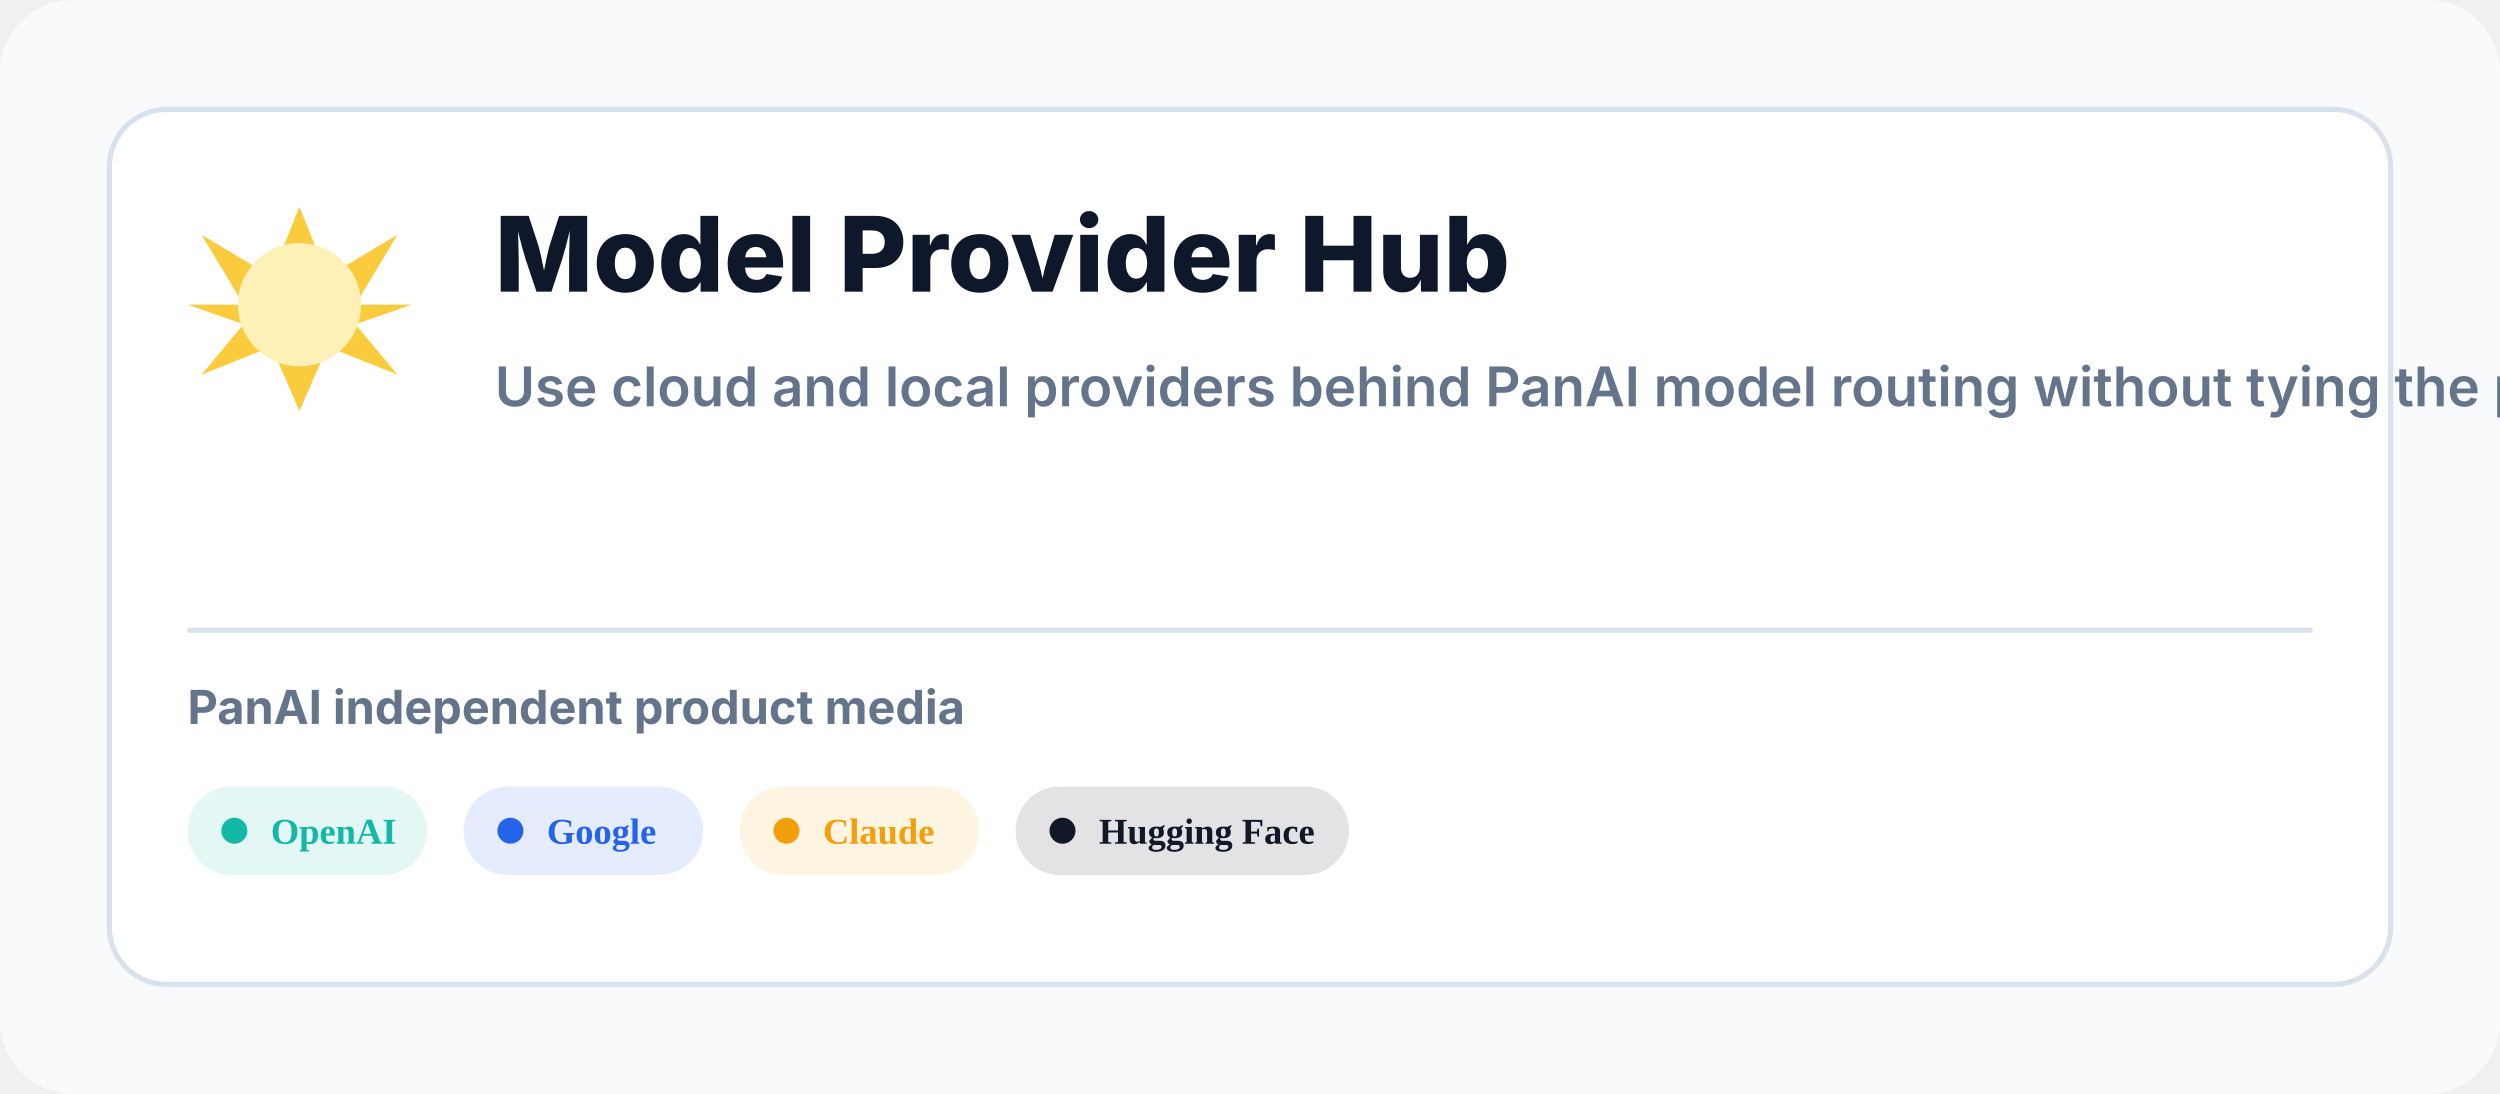
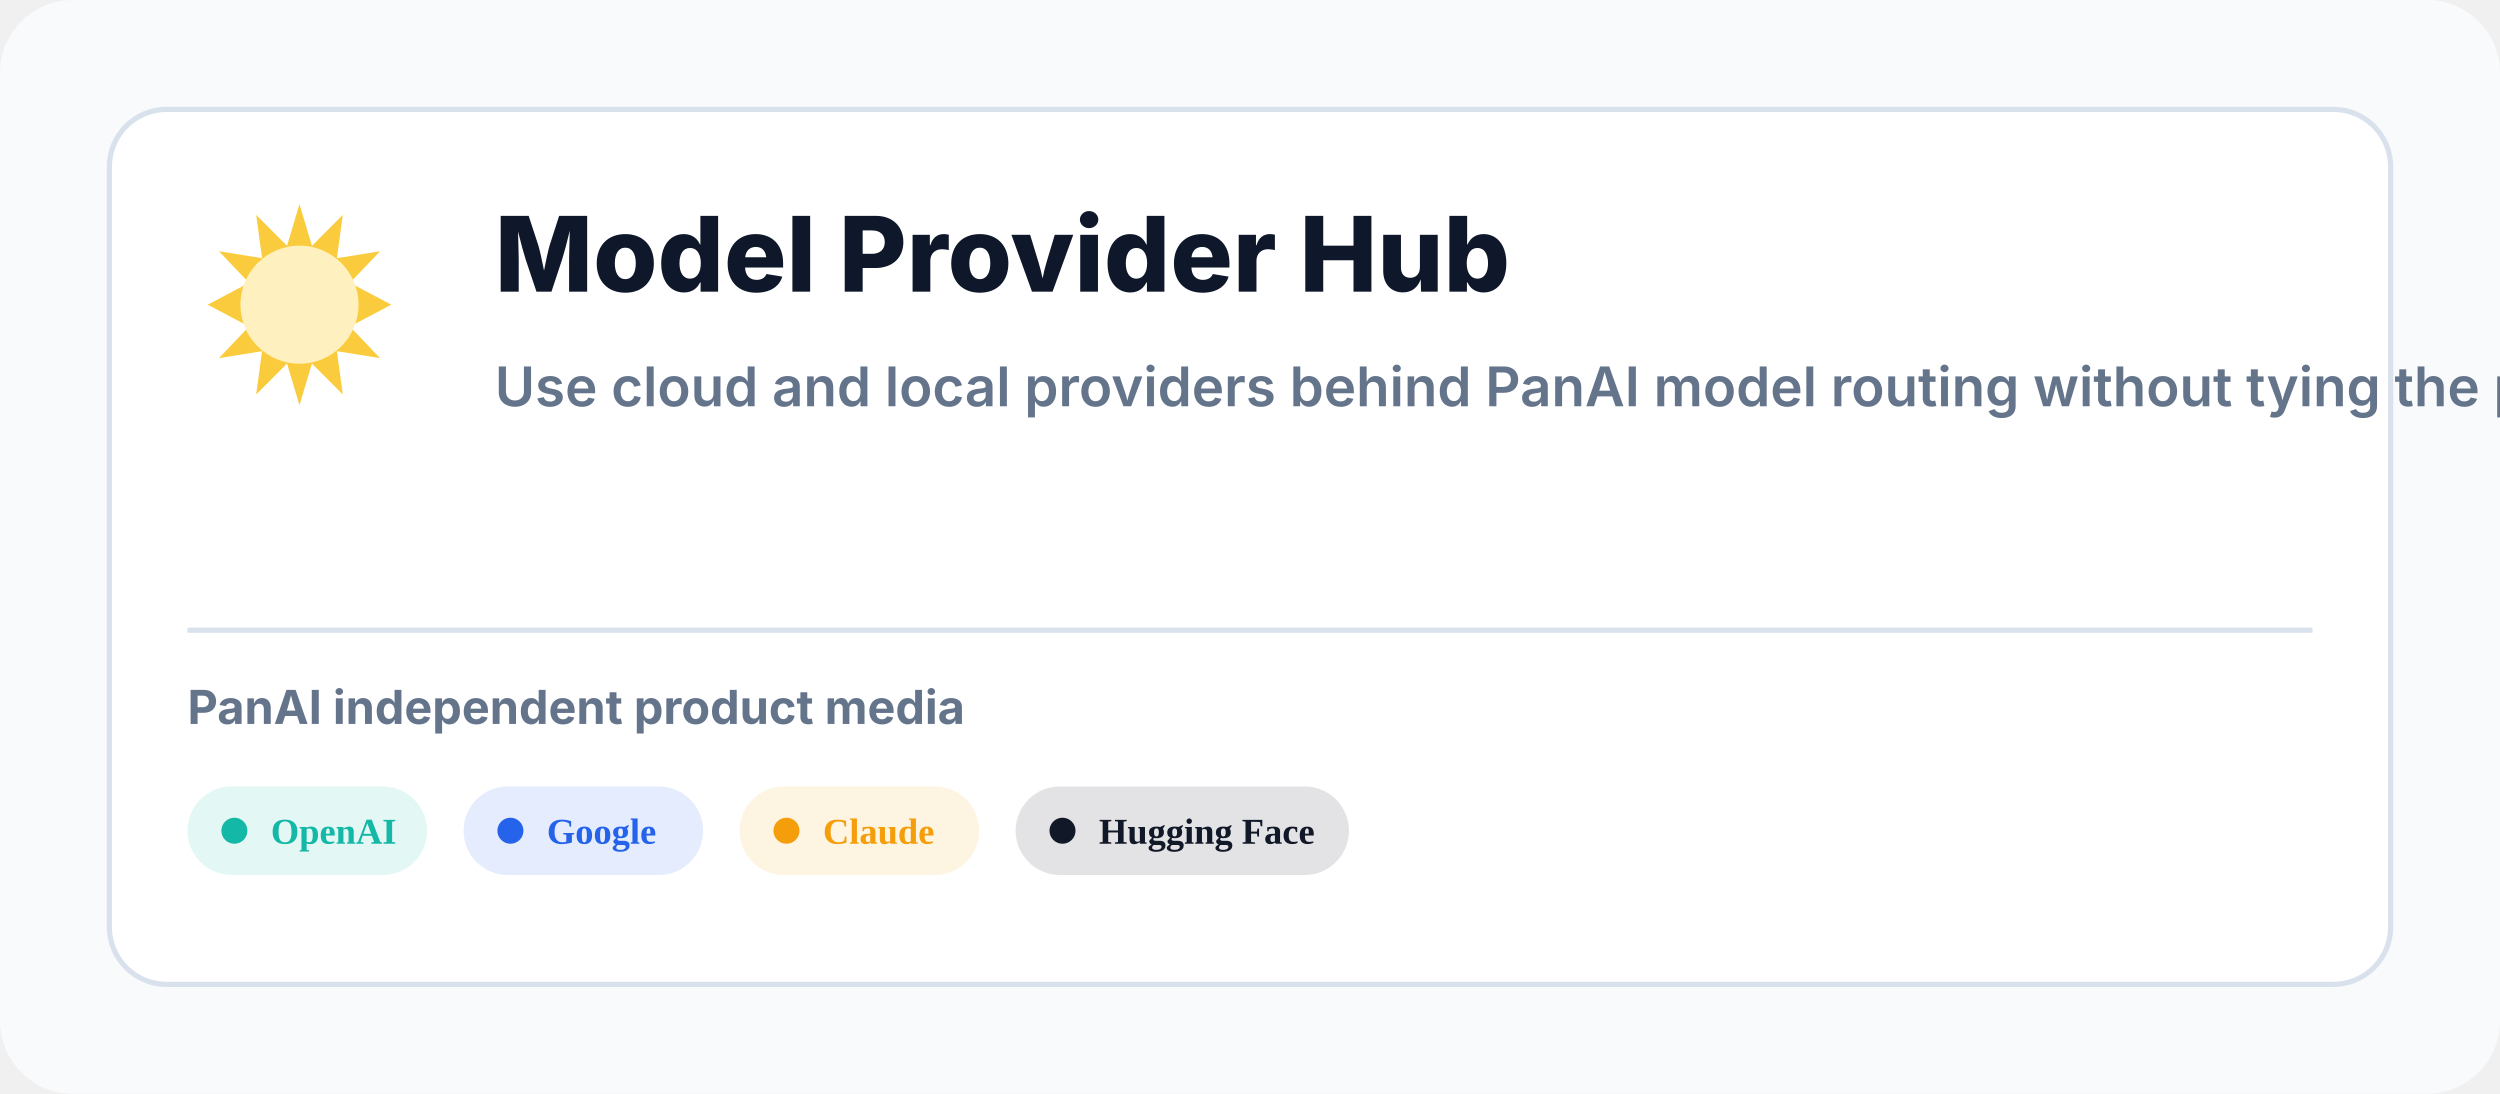
<svg xmlns="http://www.w3.org/2000/svg" width="960" height="420" viewBox="0 0 960 420" role="img" aria-label="Model Provider Hub">
  <rect width="960" height="420" rx="28" fill="#f8fafc" />
  <rect x="42" y="42" width="876" height="336" rx="22" fill="#ffffff" stroke="#d9e2ec" stroke-width="2" />
  <g transform="translate(72 74) scale(1.075)">
-     <path d="M40 5L50 30L75 15L60 40L80 40L60 47L75 65L50 55L40 78L30 55L5 65L20 47L0 40L20 40L5 15L30 30Z" fill="#FACC3D" />
-     <circle cx="40" cy="40" r="22" fill="#FEF1B7" />
+     <path d="M40 4.06 44.45 18.98 55.47 7.93 53.37 23.39 68.79 20.9 58.02 32.2 72.81 40 58.02 47.8 68.79 59.1 53.37 56.61 55.47 72.07 44.45 61.02 40 75.94 35.55 61.02 24.53 72.07 26.63 56.61 11.21 59.1 21.98 47.8 7.19 40 21.98 32.2 11.21 20.9 26.63 23.39 24.53 7.93 35.55 18.98Z" fill="#FACC3D" />
+     <circle cx="40" cy="40" r="21.09" fill="#FFF1BF" />
  </g>
  <text x="190" y="112" font-family="Inter, ui-sans-serif, system-ui, -apple-system, BlinkMacSystemFont, Segoe UI, sans-serif" font-size="40" font-weight="800" fill="#0f172a">Model Provider Hub</text>
  <text x="190" y="156" font-family="Inter, ui-sans-serif, system-ui, -apple-system, BlinkMacSystemFont, Segoe UI, sans-serif" font-size="21" font-weight="600" fill="#64748b">Use cloud and local providers behind PanAI model routing without tying the product identity to one vendor.</text>
  <line x1="72" y1="242" x2="888" y2="242" stroke="#d9e2ec" stroke-width="2" />
  <text x="72" y="278" font-family="Inter, ui-sans-serif, system-ui, -apple-system, BlinkMacSystemFont, Segoe UI, sans-serif" font-size="18" font-weight="700" fill="#64748b">PanAI independent product media</text>
  <rect x="72" y="302" width="92" height="34" rx="17" fill="#14b8a6" fill-opacity="0.12" />
  <circle cx="90" cy="319" r="5" fill="#14b8a6" />
  <text x="104" y="324" font-size="14" font-weight="700" fill="#14b8a6">OpenAI</text>
  <rect x="178" y="302" width="92" height="34" rx="17" fill="#2563eb" fill-opacity="0.12" />
  <circle cx="196" cy="319" r="5" fill="#2563eb" />
  <text x="210" y="324" font-size="14" font-weight="700" fill="#2563eb">Google</text>
  <rect x="284" y="302" width="92" height="34" rx="17" fill="#f59e0b" fill-opacity="0.12" />
  <circle cx="302" cy="319" r="5" fill="#f59e0b" />
  <text x="316" y="324" font-size="14" font-weight="700" fill="#f59e0b">Claude</text>
  <rect x="390" y="302" width="128" height="34" rx="17" fill="#111827" fill-opacity="0.12" />
  <circle cx="408" cy="319" r="5" fill="#111827" />
  <text x="422" y="324" font-size="14" font-weight="700" fill="#111827">Hugging Face</text>
</svg>
